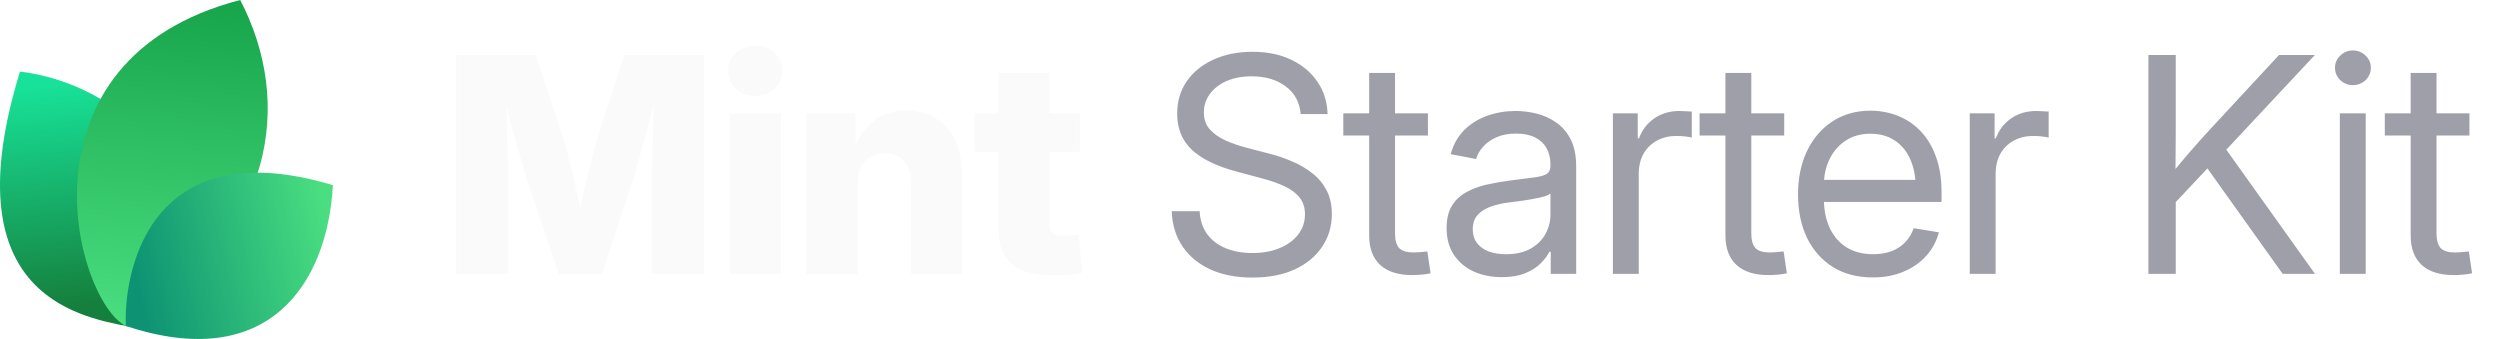
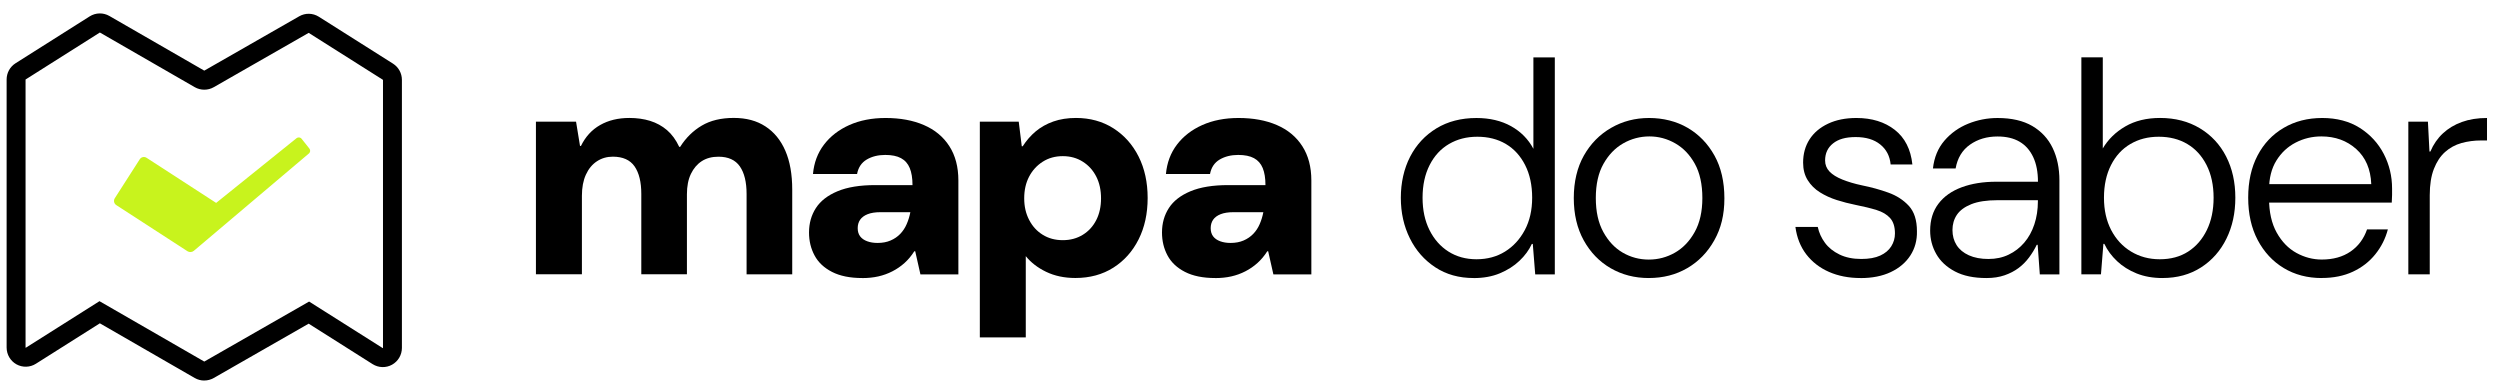
- <svg xmlns="http://www.w3.org/2000/svg" width="177" height="24" viewBox="0 0 177 24" fill="none">
-   <path d="M9.061 23.108C5.268 22.377 -3.391 20.627 1.417 5.064C9.634 6.099 16.973 14.064 9.061 23.108Z" fill="url(#paint0_linear_17557_2145)" />
-   <path d="M8.919 23.094C5.276 21.222 0.784 4.209 17.007 0C20.757 7.193 19.621 16.545 8.919 23.094Z" fill="url(#paint1_linear_17557_2145)" />
-   <path d="M8.914 23.079C8.735 19.882 10.159 9.085 23.57 13.111C23.181 20.123 18.984 26.418 8.914 23.079Z" fill="url(#paint2_linear_17557_2145)" />
-   <path d="M32.301 19.392V3.894H37.938L39.925 9.948C40.036 10.315 40.164 10.787 40.31 11.362C40.462 11.938 40.611 12.552 40.757 13.204C40.91 13.855 41.048 14.483 41.173 15.086C41.305 15.682 41.412 16.192 41.495 16.615H40.695C40.771 16.192 40.871 15.682 40.996 15.086C41.128 14.49 41.267 13.866 41.412 13.214C41.565 12.562 41.714 11.948 41.86 11.373C42.005 10.79 42.133 10.315 42.244 9.948L44.2 3.894H49.848V19.392H46.166V12.704C46.166 12.357 46.173 11.917 46.187 11.383C46.2 10.849 46.214 10.27 46.228 9.646C46.249 9.022 46.266 8.391 46.28 7.753C46.301 7.115 46.311 6.519 46.311 5.964H46.623C46.485 6.561 46.332 7.181 46.166 7.826C45.999 8.471 45.833 9.102 45.666 9.719C45.507 10.336 45.351 10.901 45.198 11.414C45.053 11.928 44.928 12.357 44.824 12.704L42.608 19.392H39.561L37.314 12.704C37.203 12.357 37.072 11.928 36.919 11.414C36.773 10.901 36.614 10.34 36.441 9.729C36.274 9.112 36.104 8.481 35.931 7.836C35.764 7.192 35.608 6.567 35.463 5.964H35.827C35.834 6.512 35.844 7.105 35.858 7.743C35.872 8.374 35.886 9.005 35.9 9.636C35.92 10.26 35.938 10.839 35.952 11.373C35.965 11.907 35.972 12.351 35.972 12.704V19.392H32.301ZM51.668 19.392V8.024H55.288V19.392H51.668ZM53.468 6.786C52.927 6.786 52.473 6.616 52.105 6.276C51.738 5.93 51.554 5.507 51.554 5.007C51.554 4.508 51.738 4.088 52.105 3.749C52.473 3.409 52.927 3.239 53.468 3.239C54.009 3.239 54.463 3.409 54.83 3.749C55.198 4.082 55.382 4.501 55.382 5.007C55.382 5.507 55.198 5.93 54.83 6.276C54.463 6.616 54.009 6.786 53.468 6.786ZM60.708 13.027V19.392H57.088V8.024H60.551L60.593 10.967H60.281C60.593 10.024 61.061 9.268 61.685 8.7C62.309 8.124 63.138 7.836 64.171 7.836C64.975 7.836 65.672 8.017 66.262 8.377C66.851 8.731 67.302 9.234 67.614 9.885C67.933 10.537 68.092 11.307 68.092 12.194V19.392H64.483V12.912C64.483 12.26 64.32 11.754 63.994 11.394C63.675 11.033 63.221 10.853 62.632 10.853C62.25 10.853 61.914 10.936 61.623 11.102C61.332 11.269 61.106 11.515 60.947 11.841C60.787 12.16 60.708 12.555 60.708 13.027ZM76.456 8.024V10.749H69.008V8.024H76.456ZM70.683 5.163H74.292V15.783C74.292 16.102 74.361 16.334 74.5 16.48C74.646 16.625 74.899 16.698 75.259 16.698C75.405 16.698 75.596 16.688 75.831 16.667C76.074 16.646 76.251 16.629 76.362 16.615L76.632 19.309C76.313 19.378 75.963 19.427 75.582 19.455C75.207 19.482 74.836 19.496 74.469 19.496C73.2 19.496 72.25 19.222 71.619 18.674C70.995 18.127 70.683 17.308 70.683 16.22V5.163Z" fill="#FAFAFA" />
-   <path d="M88.667 19.652C87.523 19.652 86.528 19.458 85.682 19.07C84.843 18.681 84.188 18.137 83.716 17.437C83.245 16.736 82.992 15.908 82.957 14.951H84.933C84.968 15.596 85.148 16.14 85.474 16.584C85.8 17.021 86.24 17.354 86.795 17.582C87.35 17.804 87.974 17.915 88.667 17.915C89.388 17.915 90.026 17.801 90.581 17.572C91.143 17.343 91.583 17.024 91.902 16.615C92.228 16.199 92.391 15.717 92.391 15.169C92.391 14.698 92.266 14.306 92.017 13.994C91.767 13.675 91.413 13.408 90.956 13.193C90.498 12.978 89.954 12.787 89.323 12.621L87.502 12.132C86.123 11.765 85.082 11.255 84.382 10.603C83.689 9.944 83.342 9.095 83.342 8.055C83.342 7.174 83.571 6.404 84.028 5.746C84.486 5.087 85.117 4.577 85.921 4.217C86.726 3.849 87.645 3.666 88.678 3.666C89.718 3.666 90.63 3.853 91.413 4.227C92.204 4.602 92.824 5.122 93.275 5.787C93.726 6.446 93.965 7.209 93.993 8.076H92.089C92.013 7.23 91.656 6.574 91.018 6.11C90.387 5.638 89.586 5.403 88.615 5.403C87.95 5.403 87.36 5.513 86.847 5.735C86.341 5.957 85.946 6.262 85.661 6.651C85.377 7.032 85.235 7.469 85.235 7.961C85.235 8.447 85.377 8.849 85.661 9.168C85.946 9.48 86.317 9.74 86.774 9.948C87.232 10.149 87.724 10.319 88.251 10.457L89.884 10.884C90.439 11.023 90.977 11.206 91.496 11.435C92.023 11.657 92.495 11.934 92.911 12.267C93.334 12.593 93.67 12.995 93.92 13.474C94.17 13.945 94.294 14.504 94.294 15.149C94.294 16.015 94.066 16.788 93.608 17.468C93.157 18.148 92.512 18.681 91.673 19.07C90.834 19.458 89.832 19.652 88.667 19.652ZM101.097 8.024V9.594H95.106V8.024H101.097ZM96.937 5.163H98.767V16.521C98.767 17 98.865 17.347 99.059 17.562C99.26 17.77 99.6 17.874 100.078 17.874C100.21 17.874 100.366 17.867 100.546 17.853C100.733 17.832 100.903 17.815 101.056 17.801L101.285 19.351C101.097 19.392 100.886 19.423 100.65 19.444C100.414 19.465 100.189 19.475 99.974 19.475C98.996 19.475 98.244 19.236 97.717 18.758C97.197 18.272 96.937 17.579 96.937 16.677V5.163ZM106.33 19.621C105.595 19.621 104.932 19.489 104.343 19.226C103.754 18.955 103.285 18.564 102.939 18.05C102.592 17.53 102.419 16.896 102.419 16.147C102.419 15.495 102.547 14.965 102.804 14.556C103.06 14.146 103.403 13.828 103.833 13.599C104.263 13.363 104.742 13.186 105.269 13.068C105.796 12.95 106.333 12.857 106.881 12.787C107.574 12.69 108.132 12.617 108.555 12.569C108.978 12.52 109.287 12.441 109.481 12.33C109.675 12.212 109.772 12.014 109.772 11.737V11.654C109.772 11.203 109.679 10.815 109.492 10.489C109.311 10.163 109.041 9.91 108.68 9.729C108.32 9.549 107.872 9.459 107.338 9.459C106.805 9.459 106.34 9.546 105.945 9.719C105.556 9.892 105.241 10.118 104.998 10.395C104.755 10.665 104.593 10.953 104.509 11.258L102.71 10.915C102.897 10.222 103.22 9.65 103.677 9.199C104.135 8.748 104.679 8.412 105.31 8.19C105.941 7.968 106.607 7.857 107.307 7.857C107.8 7.857 108.295 7.92 108.795 8.044C109.301 8.169 109.765 8.381 110.188 8.679C110.611 8.97 110.951 9.369 111.208 9.875C111.464 10.374 111.593 11.005 111.593 11.768V19.392H109.793V17.822H109.7C109.568 18.085 109.363 18.359 109.086 18.643C108.809 18.921 108.444 19.153 107.994 19.34C107.543 19.527 106.988 19.621 106.33 19.621ZM106.621 17.998C107.321 17.998 107.904 17.867 108.368 17.603C108.84 17.333 109.19 16.986 109.419 16.563C109.654 16.133 109.772 15.682 109.772 15.211V13.692C109.703 13.769 109.554 13.841 109.325 13.911C109.096 13.973 108.829 14.032 108.524 14.088C108.226 14.143 107.921 14.192 107.609 14.233C107.304 14.275 107.033 14.309 106.798 14.337C106.354 14.393 105.938 14.49 105.549 14.628C105.168 14.76 104.86 14.954 104.624 15.211C104.388 15.467 104.27 15.811 104.27 16.241C104.27 16.615 104.367 16.934 104.561 17.198C104.762 17.461 105.04 17.662 105.393 17.801C105.747 17.933 106.156 17.998 106.621 17.998ZM114.193 19.392V8.024H115.951V9.792H116.045C116.253 9.209 116.61 8.741 117.116 8.388C117.622 8.034 118.219 7.857 118.905 7.857C119.058 7.857 119.217 7.864 119.384 7.878C119.55 7.885 119.682 7.892 119.779 7.899V9.74C119.716 9.719 119.578 9.695 119.363 9.667C119.155 9.639 118.922 9.625 118.666 9.625C118.174 9.625 117.726 9.733 117.324 9.948C116.922 10.163 116.603 10.471 116.367 10.874C116.138 11.276 116.024 11.758 116.024 12.319V19.392H114.193ZM126.322 8.024V9.594H120.33V8.024H126.322ZM122.161 5.163H123.992V16.521C123.992 17 124.089 17.347 124.283 17.562C124.484 17.77 124.824 17.874 125.302 17.874C125.434 17.874 125.59 17.867 125.77 17.853C125.958 17.832 126.127 17.815 126.28 17.801L126.509 19.351C126.322 19.392 126.11 19.423 125.874 19.444C125.639 19.465 125.413 19.475 125.198 19.475C124.221 19.475 123.468 19.236 122.941 18.758C122.421 18.272 122.161 17.579 122.161 16.677V5.163ZM132.604 19.642C131.502 19.642 130.555 19.396 129.765 18.903C128.974 18.404 128.364 17.714 127.934 16.834C127.511 15.946 127.3 14.927 127.3 13.775C127.3 12.611 127.511 11.584 127.934 10.697C128.364 9.802 128.964 9.102 129.734 8.596C130.51 8.089 131.408 7.836 132.428 7.836C133.1 7.836 133.738 7.954 134.341 8.19C134.952 8.426 135.489 8.783 135.954 9.261C136.425 9.74 136.793 10.343 137.056 11.071C137.327 11.792 137.462 12.645 137.462 13.63V14.296H128.433V12.735H136.463L135.631 13.297C135.631 12.541 135.506 11.876 135.257 11.3C135.007 10.725 134.643 10.277 134.165 9.958C133.686 9.632 133.107 9.469 132.428 9.469C131.748 9.469 131.162 9.632 130.67 9.958C130.177 10.284 129.796 10.725 129.526 11.279C129.262 11.827 129.13 12.441 129.13 13.12V14.046C129.13 14.864 129.273 15.572 129.557 16.168C129.841 16.757 130.243 17.211 130.763 17.53C131.283 17.842 131.901 17.998 132.615 17.998C133.093 17.998 133.523 17.929 133.905 17.79C134.293 17.645 134.619 17.433 134.882 17.156C135.153 16.879 135.354 16.546 135.486 16.157L137.275 16.449C137.108 17.08 136.81 17.634 136.38 18.113C135.95 18.591 135.413 18.966 134.768 19.236C134.123 19.507 133.402 19.642 132.604 19.642ZM139.459 19.392V8.024H141.217V9.792H141.311C141.519 9.209 141.876 8.741 142.382 8.388C142.888 8.034 143.485 7.857 144.171 7.857C144.324 7.857 144.483 7.864 144.649 7.878C144.816 7.885 144.948 7.892 145.045 7.899V9.74C144.982 9.719 144.844 9.695 144.629 9.667C144.421 9.639 144.188 9.625 143.932 9.625C143.439 9.625 142.992 9.733 142.59 9.948C142.188 10.163 141.869 10.471 141.633 10.874C141.404 11.276 141.29 11.758 141.29 12.319V19.392H139.459ZM153.429 14.961V12.715C153.783 12.257 154.136 11.82 154.49 11.404C154.844 10.981 155.204 10.565 155.572 10.156C155.939 9.74 156.314 9.327 156.695 8.918L161.355 3.894H163.893L157.277 10.967H157.184L153.429 14.961ZM152.108 19.392V3.894H154.043V9.241L154.022 12.559L154.043 13.505V19.392H152.108ZM161.615 19.392L155.967 11.477L157.173 9.969L163.903 19.392H161.615ZM165.661 19.392V8.024H167.492V19.392H165.661ZM166.587 6.027C166.24 6.027 165.942 5.909 165.692 5.673C165.443 5.43 165.318 5.139 165.318 4.799C165.318 4.459 165.443 4.172 165.692 3.936C165.942 3.693 166.24 3.572 166.587 3.572C166.934 3.572 167.232 3.693 167.482 3.936C167.731 4.172 167.856 4.459 167.856 4.799C167.856 5.139 167.731 5.43 167.482 5.673C167.232 5.909 166.934 6.027 166.587 6.027ZM174.836 8.024V9.594H168.844V8.024H174.836ZM170.675 5.163H172.506V16.521C172.506 17 172.603 17.347 172.797 17.562C172.998 17.77 173.338 17.874 173.816 17.874C173.948 17.874 174.104 17.867 174.284 17.853C174.472 17.832 174.641 17.815 174.794 17.801L175.023 19.351C174.836 19.392 174.624 19.423 174.388 19.444C174.153 19.465 173.927 19.475 173.712 19.475C172.735 19.475 171.982 19.236 171.455 18.758C170.935 18.272 170.675 17.579 170.675 16.677V5.163Z" fill="#9F9FA9" />
-   <defs>
-     <linearGradient id="paint0_linear_17557_2145" x1="3.776" y1="5.916" x2="5.232" y2="21.559" gradientUnits="userSpaceOnUse">
-       <stop stop-color="#18E299" />
-       <stop offset="1" stop-color="#15803D" />
-     </linearGradient>
-     <linearGradient id="paint1_linear_17557_2145" x1="12.171" y1="-0.718" x2="10.19" y2="22.983" gradientUnits="userSpaceOnUse">
-       <stop stop-color="#16A34A" />
-       <stop offset="1" stop-color="#4ADE80" />
-     </linearGradient>
-     <linearGradient id="paint2_linear_17557_2145" x1="23.133" y1="15.353" x2="9.338" y2="18.52" gradientUnits="userSpaceOnUse">
-       <stop stop-color="#4ADE80" />
-       <stop offset="1" stop-color="#0D9373" />
-     </linearGradient>
-   </defs>
+ <svg xmlns="http://www.w3.org/2000/svg" width="148" height="23" viewBox="0 0 148 23" fill="none">
+   <path d="M31.727 16.241V7.202H34.102L34.337 8.641H34.392C34.658 8.095 35.036 7.681 35.526 7.403C36.015 7.124 36.592 6.983 37.257 6.983C37.703 6.983 38.115 7.04 38.489 7.156C38.862 7.273 39.195 7.454 39.485 7.702C39.776 7.952 40.017 8.282 40.21 8.695H40.265C40.603 8.16 41.03 7.74 41.543 7.437C42.055 7.133 42.687 6.981 43.437 6.981C44.187 6.981 44.8 7.149 45.313 7.483C45.827 7.817 46.218 8.296 46.491 8.922C46.763 9.548 46.9 10.315 46.9 11.227V16.239H44.198V11.483C44.198 10.779 44.066 10.235 43.8 9.851C43.534 9.469 43.111 9.277 42.532 9.277C42.145 9.277 41.816 9.365 41.545 9.54C41.273 9.716 41.059 9.968 40.901 10.296C40.744 10.624 40.666 11.025 40.666 11.498V16.237H37.965V11.481C37.965 10.777 37.832 10.233 37.566 9.849C37.3 9.468 36.871 9.275 36.279 9.275C35.928 9.275 35.615 9.366 35.338 9.548C35.06 9.731 34.842 9.994 34.685 10.34C34.527 10.685 34.449 11.103 34.449 11.588V16.235H31.731L31.727 16.241Z" fill="black" />
+   <path d="M51.047 16.46C50.322 16.46 49.724 16.338 49.253 16.096C48.783 15.854 48.437 15.529 48.221 15.121C48.002 14.714 47.894 14.262 47.894 13.764C47.894 13.218 48.031 12.735 48.302 12.315C48.574 11.895 49.001 11.565 49.58 11.323C50.159 11.08 50.903 10.958 51.808 10.958H54.02C54.02 10.546 53.965 10.208 53.856 9.947C53.748 9.685 53.576 9.49 53.34 9.363C53.105 9.235 52.794 9.172 52.406 9.172C51.983 9.172 51.618 9.263 51.309 9.445C51.002 9.628 50.81 9.912 50.738 10.302H48.128C48.188 9.634 48.405 9.053 48.781 8.561C49.155 8.069 49.654 7.683 50.276 7.404C50.899 7.126 51.615 6.985 52.423 6.985C53.293 6.985 54.052 7.124 54.697 7.404C55.343 7.683 55.846 8.099 56.201 8.653C56.558 9.206 56.736 9.884 56.736 10.685V16.243H54.489L54.181 14.876H54.126C53.957 15.143 53.764 15.374 53.547 15.569C53.329 15.764 53.092 15.928 52.831 16.061C52.571 16.195 52.294 16.296 51.998 16.363C51.702 16.43 51.385 16.462 51.047 16.462V16.46ZM51.953 14.382C52.243 14.382 52.499 14.334 52.723 14.237C52.947 14.14 53.137 14.01 53.295 13.846C53.452 13.682 53.579 13.491 53.674 13.271C53.771 13.052 53.843 12.815 53.893 12.561H52.135C51.82 12.561 51.563 12.601 51.364 12.68C51.165 12.758 51.017 12.869 50.92 13.008C50.823 13.147 50.776 13.315 50.776 13.508C50.776 13.701 50.823 13.863 50.92 13.991C51.017 14.119 51.155 14.216 51.338 14.283C51.518 14.35 51.725 14.382 51.955 14.382H51.953Z" fill="black" />
+   <path d="M58.006 19.976V7.202H60.309L60.489 8.66H60.544C60.762 8.321 61.018 8.025 61.315 7.777C61.611 7.529 61.958 7.334 62.357 7.193C62.755 7.053 63.201 6.983 63.699 6.983C64.532 6.983 65.269 7.187 65.91 7.593C66.55 8 67.049 8.559 67.406 9.269C67.763 9.979 67.941 10.798 67.941 11.72C67.941 12.641 67.763 13.46 67.406 14.17C67.049 14.88 66.552 15.439 65.91 15.846C65.269 16.252 64.521 16.457 63.663 16.457C63.01 16.457 62.433 16.334 61.931 16.092C61.43 15.85 61.028 15.539 60.726 15.163V19.974H58.008L58.006 19.976ZM62.917 14.218C63.363 14.218 63.759 14.111 64.103 13.899C64.447 13.687 64.712 13.395 64.9 13.025C65.088 12.655 65.181 12.227 65.181 11.741C65.181 11.254 65.088 10.826 64.9 10.456C64.712 10.086 64.447 9.79 64.103 9.573C63.759 9.353 63.363 9.244 62.917 9.244C62.471 9.244 62.074 9.353 61.73 9.573C61.387 9.792 61.117 10.086 60.923 10.456C60.73 10.826 60.633 11.256 60.633 11.741C60.633 12.225 60.73 12.639 60.923 13.015C61.117 13.392 61.385 13.687 61.73 13.899C62.074 14.113 62.471 14.218 62.917 14.218Z" fill="black" />
+   <path d="M71.943 16.46C71.218 16.46 70.62 16.338 70.149 16.096C69.678 15.854 69.333 15.529 69.116 15.121C68.898 14.714 68.79 14.262 68.79 13.764C68.79 13.218 68.926 12.735 69.198 12.315C69.469 11.895 69.896 11.565 70.475 11.323C71.054 11.08 71.798 10.958 72.704 10.958H74.915C74.915 10.546 74.86 10.208 74.752 9.947C74.644 9.685 74.471 9.49 74.236 9.363C74 9.235 73.689 9.172 73.302 9.172C72.878 9.172 72.514 9.263 72.204 9.445C71.897 9.628 71.705 9.912 71.633 10.302H69.023C69.084 9.634 69.3 9.053 69.676 8.561C70.05 8.069 70.549 7.683 71.172 7.404C71.794 7.126 72.51 6.985 73.319 6.985C74.188 6.985 74.948 7.124 75.593 7.404C76.238 7.683 76.741 8.099 77.096 8.653C77.453 9.206 77.632 9.884 77.632 10.685V16.243H75.384L75.076 14.876H75.022C74.853 15.143 74.659 15.374 74.442 15.569C74.224 15.764 73.987 15.928 73.727 16.061C73.467 16.195 73.19 16.296 72.894 16.363C72.597 16.43 72.281 16.462 71.943 16.462V16.46ZM72.85 14.382C73.14 14.382 73.397 14.334 73.621 14.237C73.845 14.14 74.034 14.01 74.192 13.846C74.35 13.682 74.477 13.491 74.572 13.271C74.668 13.052 74.741 12.815 74.79 12.561H73.032C72.717 12.561 72.461 12.601 72.261 12.68C72.062 12.758 71.914 12.869 71.817 13.008C71.721 13.147 71.673 13.315 71.673 13.508C71.673 13.701 71.721 13.863 71.817 13.991C71.914 14.119 72.053 14.216 72.235 14.283C72.415 14.35 72.622 14.382 72.852 14.382H72.85Z" fill="black" />
+   <path d="M87.242 16.46C86.373 16.46 85.614 16.249 84.968 15.823C84.321 15.397 83.82 14.827 83.465 14.111C83.108 13.395 82.929 12.592 82.929 11.706C82.929 10.821 83.114 9.985 83.482 9.273C83.85 8.563 84.37 8.004 85.04 7.597C85.71 7.191 86.5 6.986 87.405 6.986C88.191 6.986 88.873 7.147 89.454 7.469C90.032 7.792 90.475 8.238 90.777 8.809V3.397H92.045V16.243H90.885L90.741 14.439H90.686C90.517 14.804 90.272 15.138 89.951 15.441C89.63 15.745 89.245 15.991 88.791 16.18C88.337 16.369 87.821 16.462 87.242 16.462V16.46ZM87.405 15.348C88.045 15.348 88.611 15.197 89.1 14.892C89.59 14.588 89.979 14.162 90.27 13.617C90.56 13.071 90.704 12.431 90.704 11.703C90.704 10.973 90.566 10.317 90.287 9.771C90.01 9.225 89.628 8.809 89.146 8.523C88.662 8.237 88.1 8.095 87.46 8.095C86.821 8.095 86.274 8.238 85.784 8.523C85.295 8.809 84.911 9.225 84.634 9.771C84.357 10.317 84.216 10.962 84.216 11.703C84.216 12.443 84.353 13.069 84.624 13.617C84.896 14.162 85.27 14.588 85.748 14.892C86.225 15.195 86.779 15.348 87.407 15.348H87.405Z" fill="black" />
+   <path d="M97.608 16.46C96.775 16.46 96.023 16.266 95.351 15.878C94.681 15.489 94.15 14.939 93.757 14.229C93.364 13.519 93.168 12.683 93.168 11.723C93.168 10.764 93.368 9.914 93.766 9.208C94.165 8.504 94.702 7.958 95.38 7.569C96.055 7.179 96.805 6.985 97.627 6.985C98.449 6.985 99.246 7.179 99.911 7.569C100.575 7.958 101.105 8.504 101.496 9.208C101.889 9.912 102.084 10.758 102.084 11.741C102.084 12.723 101.885 13.518 101.486 14.227C101.088 14.937 100.552 15.487 99.882 15.876C99.212 16.266 98.453 16.459 97.608 16.459V16.46ZM97.608 15.367C98.164 15.367 98.681 15.229 99.157 14.957C99.634 14.684 100.025 14.277 100.326 13.735C100.628 13.195 100.78 12.523 100.78 11.722C100.78 10.92 100.632 10.233 100.336 9.699C100.04 9.164 99.653 8.76 99.176 8.487C98.698 8.214 98.189 8.076 97.644 8.076C97.1 8.076 96.572 8.214 96.095 8.487C95.617 8.76 95.228 9.164 94.926 9.699C94.624 10.233 94.472 10.907 94.472 11.722C94.472 12.537 94.621 13.195 94.917 13.735C95.213 14.275 95.596 14.684 96.067 14.957C96.538 15.229 97.052 15.367 97.608 15.367Z" fill="black" />
+   <path d="M110.15 16.46C109.449 16.46 108.823 16.338 108.274 16.096C107.724 15.854 107.278 15.506 106.932 15.058C106.589 14.609 106.372 14.067 106.289 13.435H107.612C107.684 13.775 107.826 14.088 108.037 14.374C108.248 14.661 108.536 14.892 108.899 15.067C109.261 15.243 109.69 15.331 110.186 15.331C110.645 15.331 111.019 15.264 111.309 15.13C111.6 14.997 111.816 14.815 111.962 14.584C112.107 14.353 112.181 14.1 112.181 13.819C112.181 13.43 112.088 13.13 111.9 12.916C111.712 12.704 111.444 12.542 111.093 12.433C110.742 12.325 110.32 12.222 109.825 12.124C109.462 12.052 109.1 11.956 108.737 11.842C108.375 11.727 108.043 11.575 107.741 11.386C107.439 11.197 107.198 10.958 107.016 10.666C106.833 10.374 106.744 10.029 106.744 9.628C106.744 9.105 106.871 8.647 107.124 8.252C107.378 7.857 107.743 7.548 108.221 7.322C108.698 7.097 109.257 6.985 109.897 6.985C110.816 6.985 111.573 7.219 112.171 7.687C112.769 8.155 113.117 8.838 113.213 9.737H111.926C111.879 9.239 111.672 8.843 111.309 8.551C110.947 8.259 110.463 8.114 109.859 8.114C109.256 8.114 108.832 8.238 108.517 8.489C108.202 8.739 108.046 9.074 108.046 9.5C108.046 9.756 108.134 9.973 108.308 10.157C108.483 10.34 108.737 10.496 109.07 10.63C109.402 10.764 109.791 10.88 110.239 10.975C110.782 11.084 111.3 11.227 111.788 11.403C112.278 11.578 112.682 11.84 113.003 12.187C113.323 12.535 113.483 13.035 113.483 13.691C113.494 14.226 113.365 14.703 113.094 15.123C112.822 15.542 112.435 15.871 111.934 16.107C111.433 16.344 110.837 16.462 110.148 16.462L110.15 16.46Z" fill="black" />
+   <path d="M117.598 16.46C116.848 16.46 116.226 16.331 115.732 16.069C115.237 15.808 114.869 15.464 114.628 15.04C114.386 14.615 114.265 14.153 114.265 13.655C114.265 13.023 114.428 12.493 114.755 12.061C115.081 11.63 115.541 11.306 116.133 11.086C116.725 10.867 117.408 10.758 118.181 10.758H120.647C120.647 10.187 120.554 9.7 120.366 9.3C120.178 8.899 119.91 8.595 119.559 8.389C119.208 8.183 118.773 8.08 118.255 8.08C117.627 8.08 117.084 8.24 116.624 8.563C116.165 8.885 115.882 9.355 115.772 9.975H114.43C114.502 9.319 114.73 8.769 115.11 8.326C115.491 7.883 115.958 7.55 116.514 7.324C117.071 7.099 117.65 6.986 118.255 6.986C119.088 6.986 119.774 7.145 120.313 7.46C120.85 7.777 121.252 8.21 121.518 8.763C121.784 9.317 121.917 9.956 121.917 10.685V16.243H120.757L120.63 14.493H120.575C120.453 14.748 120.303 14.997 120.121 15.241C119.939 15.485 119.732 15.693 119.496 15.869C119.261 16.044 118.986 16.188 118.673 16.296C118.358 16.405 118.003 16.46 117.604 16.46H117.598ZM117.725 15.331C118.16 15.331 118.557 15.247 118.912 15.075C119.269 14.905 119.576 14.668 119.836 14.365C120.096 14.061 120.296 13.699 120.434 13.281C120.573 12.861 120.643 12.409 120.643 11.924V11.851H118.268C117.615 11.851 117.093 11.931 116.7 12.088C116.307 12.246 116.023 12.456 115.848 12.716C115.673 12.977 115.586 13.279 115.586 13.619C115.586 13.958 115.668 14.256 115.831 14.512C115.994 14.768 116.235 14.968 116.556 15.113C116.877 15.258 117.266 15.332 117.725 15.332V15.331Z" fill="black" />
+   <path d="M128.019 16.46C127.452 16.46 126.941 16.369 126.488 16.188C126.034 16.004 125.649 15.762 125.328 15.458C125.007 15.155 124.756 14.815 124.576 14.437H124.521L124.377 16.241H123.217V3.395H124.485V8.788C124.8 8.254 125.242 7.819 125.817 7.485C126.391 7.151 127.078 6.983 127.875 6.983C128.769 6.983 129.555 7.187 130.231 7.593C130.907 8 131.427 8.559 131.789 9.269C132.152 9.979 132.332 10.79 132.332 11.703C132.332 12.615 132.157 13.409 131.806 14.126C131.455 14.844 130.954 15.411 130.303 15.831C129.652 16.25 128.889 16.459 128.019 16.459V16.46ZM127.856 15.348C128.509 15.348 129.071 15.197 129.542 14.892C130.012 14.588 130.381 14.162 130.646 13.617C130.912 13.071 131.045 12.431 131.045 11.703C131.045 10.973 130.907 10.317 130.628 9.771C130.35 9.225 129.969 8.809 129.485 8.523C129.001 8.237 128.439 8.095 127.799 8.095C127.159 8.095 126.613 8.238 126.123 8.523C125.633 8.809 125.25 9.225 124.973 9.771C124.696 10.317 124.555 10.962 124.555 11.703C124.555 12.443 124.698 13.069 124.98 13.617C125.265 14.162 125.656 14.588 126.159 14.892C126.66 15.195 127.226 15.348 127.854 15.348H127.856Z" fill="black" />
+   <path d="M137.444 16.46C136.597 16.46 135.85 16.262 135.197 15.869C134.544 15.474 134.031 14.922 133.655 14.21C133.281 13.5 133.093 12.664 133.093 11.704C133.093 10.744 133.277 9.912 133.646 9.208C134.014 8.504 134.53 7.958 135.195 7.569C135.859 7.179 136.62 6.985 137.478 6.985C138.336 6.985 139.092 7.183 139.707 7.576C140.324 7.971 140.794 8.485 141.121 9.116C141.447 9.748 141.611 10.43 141.611 11.157V11.538C141.611 11.672 141.605 11.825 141.592 11.995H134.071V10.901H140.379C140.343 10.013 140.046 9.323 139.49 8.824C138.934 8.326 138.245 8.076 137.425 8.076C136.882 8.076 136.373 8.198 135.903 8.441C135.432 8.683 135.05 9.04 134.762 9.506C134.471 9.973 134.327 10.553 134.327 11.246V11.739C134.327 12.554 134.479 13.229 134.781 13.771C135.083 14.311 135.472 14.712 135.95 14.974C136.427 15.235 136.926 15.365 137.446 15.365C138.122 15.365 138.691 15.207 139.15 14.892C139.61 14.577 139.936 14.138 140.13 13.579H141.362C141.218 14.126 140.969 14.617 140.618 15.054C140.267 15.491 139.826 15.834 139.295 16.082C138.763 16.331 138.146 16.457 137.446 16.457L137.444 16.46Z" fill="black" />
+   <path d="M142.573 16.241V7.202H143.733L143.824 8.969H143.879C144.059 8.544 144.308 8.185 144.621 7.895C144.934 7.603 145.31 7.378 145.745 7.221C146.18 7.063 146.675 6.985 147.231 6.985V8.315H146.888C146.476 8.315 146.087 8.366 145.718 8.469C145.35 8.572 145.027 8.75 144.748 8.998C144.469 9.248 144.249 9.582 144.086 10C143.923 10.42 143.841 10.939 143.841 11.557V16.241H142.573Z" fill="black" />
+   <path d="M12.092 22.528C11.899 22.528 11.703 22.478 11.53 22.379L5.912 19.14L2.123 21.535C1.775 21.755 1.335 21.768 0.974 21.568C0.614 21.367 0.392 20.987 0.392 20.573V4.708C0.392 4.315 0.589 3.956 0.919 3.746L5.31 0.969C5.665 0.746 6.111 0.736 6.473 0.944L12.088 4.179C12.088 4.179 12.096 4.179 12.098 4.179L17.713 0.965C18.075 0.757 18.52 0.767 18.874 0.99L23.265 3.767C23.595 3.977 23.793 4.336 23.793 4.729V20.596C23.793 21.01 23.569 21.39 23.21 21.59C22.849 21.791 22.411 21.777 22.061 21.558L18.273 19.161L12.654 22.377C12.481 22.476 12.288 22.526 12.094 22.526L12.092 22.528ZM5.885 17.827L12.088 21.402C12.088 21.402 12.096 21.402 12.098 21.402L18.299 17.852L22.658 20.608C22.658 20.608 22.671 20.608 22.673 20.604V4.733C22.673 4.733 22.673 4.727 22.669 4.725L18.278 1.948C18.278 1.948 18.271 1.946 18.269 1.948L12.654 5.162C12.309 5.36 11.878 5.359 11.532 5.162L5.917 1.927C5.917 1.927 5.91 1.927 5.908 1.927L1.517 4.704C1.517 4.704 1.513 4.71 1.513 4.712V20.577C1.513 20.577 1.521 20.588 1.525 20.588L5.887 17.831L5.885 17.827Z" fill="black" />
+   <path d="M18.296 9.078L11.475 14.848C11.369 14.937 11.215 14.947 11.099 14.873L6.883 12.141C6.747 12.054 6.709 11.87 6.796 11.735L8.273 9.429C8.36 9.292 8.543 9.254 8.677 9.342L12.796 12.012L17.555 8.181C17.646 8.109 17.779 8.122 17.853 8.214L18.316 8.796C18.385 8.882 18.373 9.004 18.297 9.078H18.296Z" fill="#C8F31D" />
</svg>
